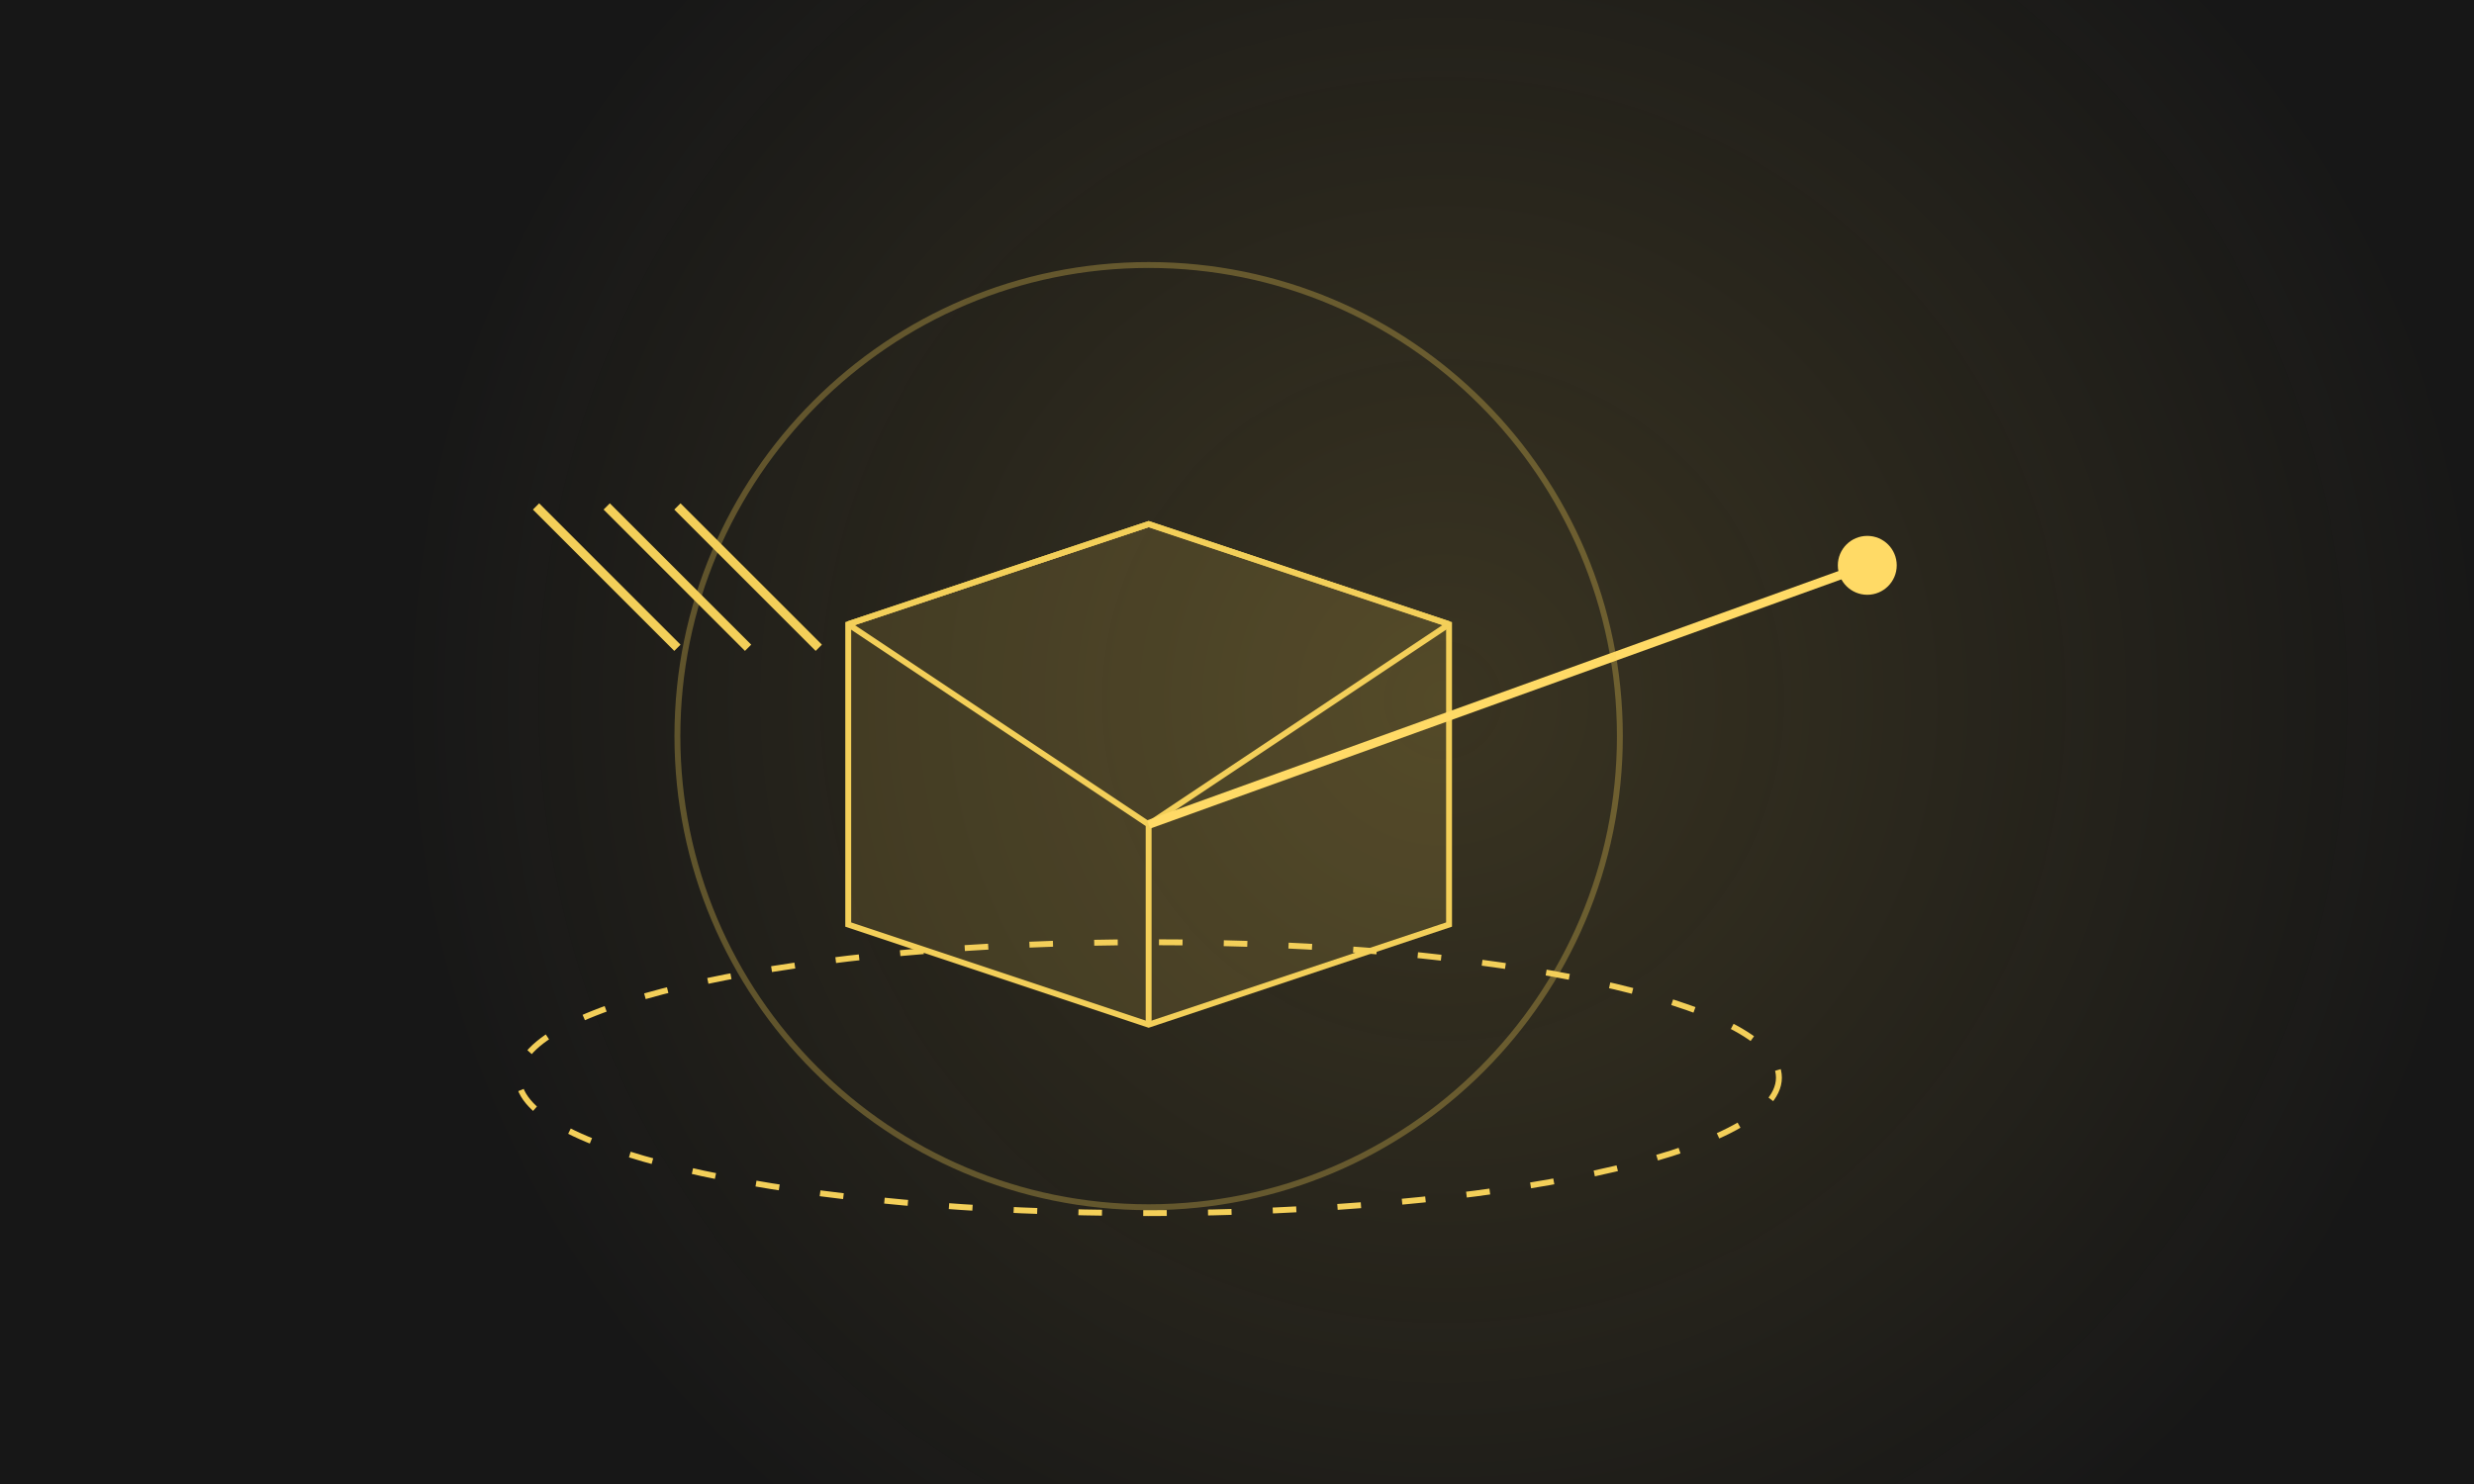
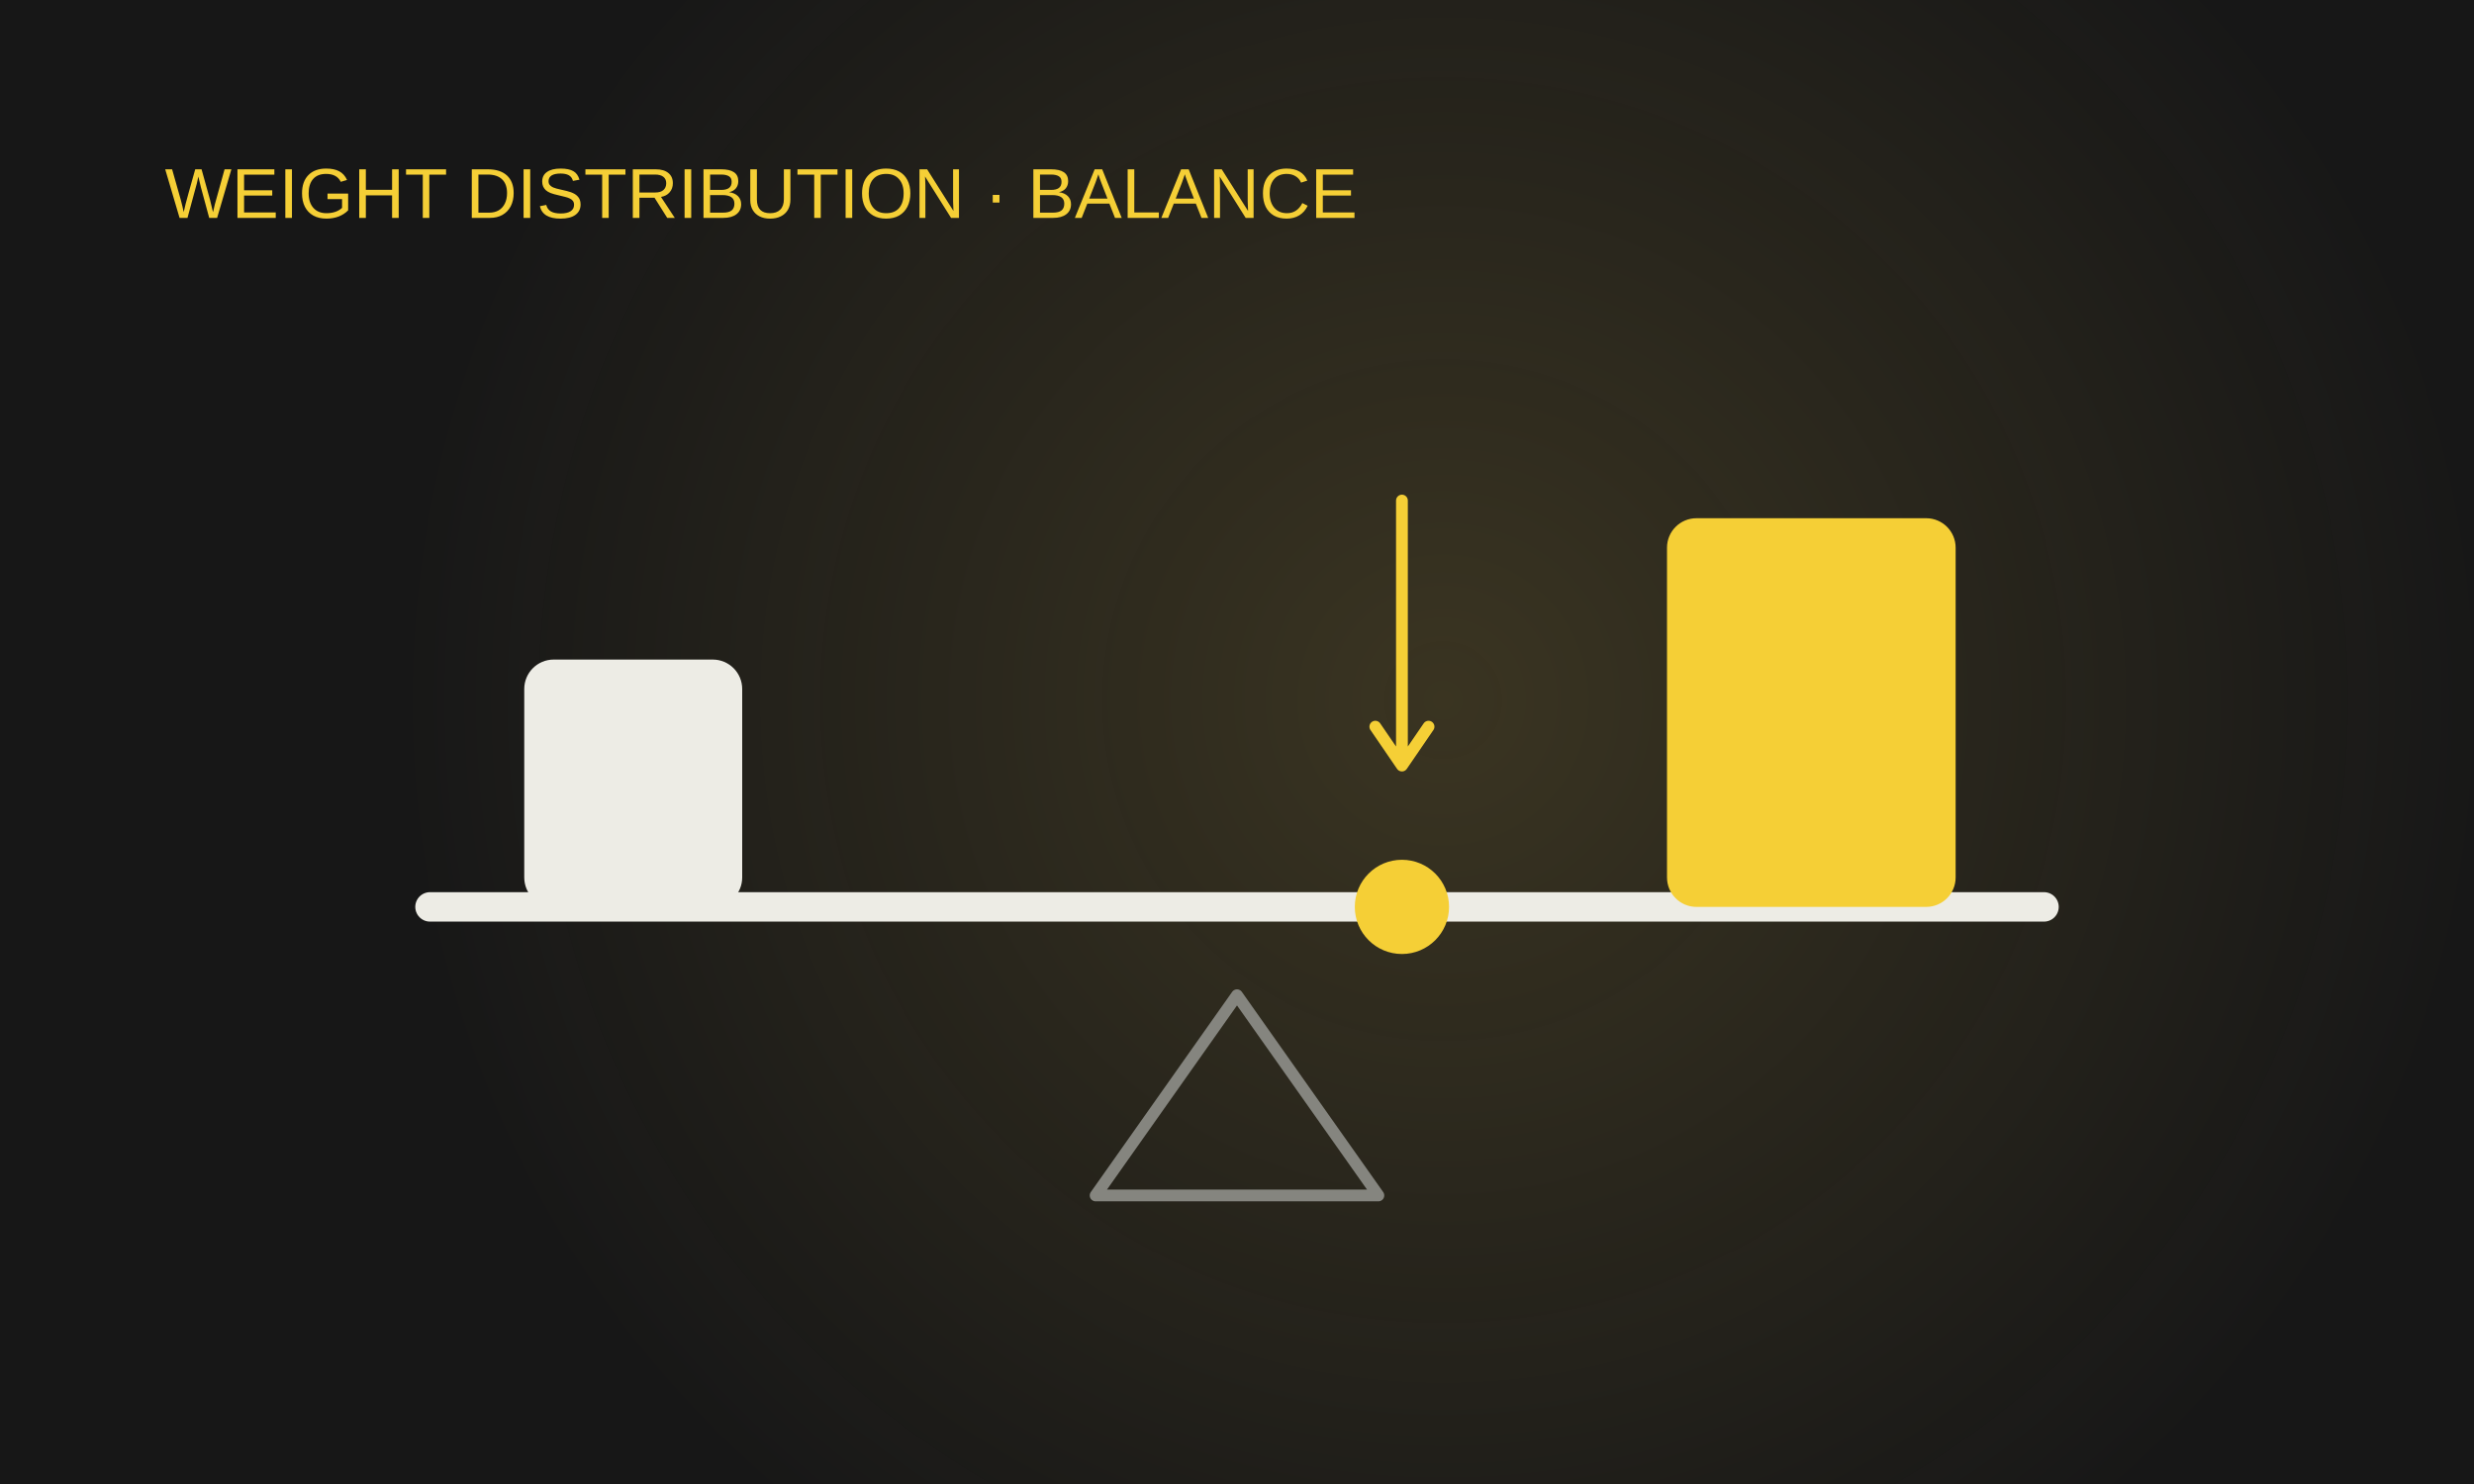
<svg xmlns="http://www.w3.org/2000/svg" class="article-cover" viewBox="0 0 420 252" role="img" aria-label="질량 중심 개념 도식">
  <defs>
    <radialGradient id="cover-center-of-mass-glow">
      <stop stop-color="hsl(46 86% 65%)" stop-opacity=".16" />
      <stop offset="1" stop-color="hsl(46 86% 65%)" stop-opacity="0" />
    </radialGradient>
    <radialGradient id="cover-center-of-mass-orb" cx="30%" cy="24%">
      <stop stop-color="#fff7d6" />
      <stop offset=".42" stop-color="hsl(46 86% 65%)" />
      <stop offset="1" stop-color="#46390d" />
    </radialGradient>
  </defs>
  <rect width="420" height="252" fill="#171717" />
  <circle cx="245" cy="119" r="175" fill="url(#cover-center-of-mass-glow)" />
-   <g transform="translate(195 123)">
-     <path d="M0 -34L51 -17V34L0 51L-51 34V-17Z" fill="hsl(46 86% 65%)" fill-opacity=".14" stroke="hsl(46 86% 65%)" />
-     <path d="M0 17V51M0 17L51 -17M0 17L-51 -17M-51 -17L0 -34L51 -17" stroke="hsl(46 86% 65%)" fill="none" />
+   <g class="technical-scene" data-scene="center-of-mass">
+     <text x="28" y="37" fill="#f5cf36" font-family="Arial,sans-serif" font-size="12">WEIGHT DISTRIBUTION · BALANCE</text>
+     <path d="M210 169L186 203H234Z" fill="none" stroke="#85857f" stroke-width="2" stroke-linecap="round" stroke-linejoin="round" />
+     <g>
+       <path d="M73 154H347" fill="none" stroke="#edece5" stroke-width="5" stroke-linecap="round" stroke-linejoin="round" />
+       <rect x="89" y="112" width="37" height="42" rx="5" fill="#edece5" />
+       <rect x="283" y="88" width="49" height="66" rx="5" fill="#f5cf36" />
+       <circle cx="238" cy="154" r="8" fill="#f5cf36" />
+       <animateTransform attributeName="transform" type="rotate" values="-9 210 169;9 210 169;-9 210 169" dur="4s" repeatCount="indefinite" />
+     </g>
+     <path d="M238 85L238 130M233.483 123.397L238 130L242.517 123.397" fill="none" stroke="#f5cf36" stroke-width="2" stroke-linecap="round" stroke-linejoin="round" />
  </g>
-   <path d="M195 140L317 96" stroke="#ffda66" stroke-width="1.5" fill="none" />
-   <circle cx="317" cy="96" r="5" fill="#ffda66" />
-   <ellipse cx="195" cy="183" rx="107" ry="23" fill="none" stroke="hsl(46 86% 65%)" stroke-dasharray="4 7" />
-   <path d="M91 86L115 110" stroke="hsl(46 86% 65%)" stroke-width="1.5" fill="none" />
-   <path d="M103 86L127 110" stroke="hsl(46 86% 65%)" stroke-width="1.5" fill="none" />
-   <path d="M115 86L139 110" stroke="hsl(46 86% 65%)" stroke-width="1.5" fill="none" />
-   <circle cx="195" cy="125" r="80" fill="none" stroke="hsl(46 86% 65%)" stroke-opacity=".3" />
</svg>
